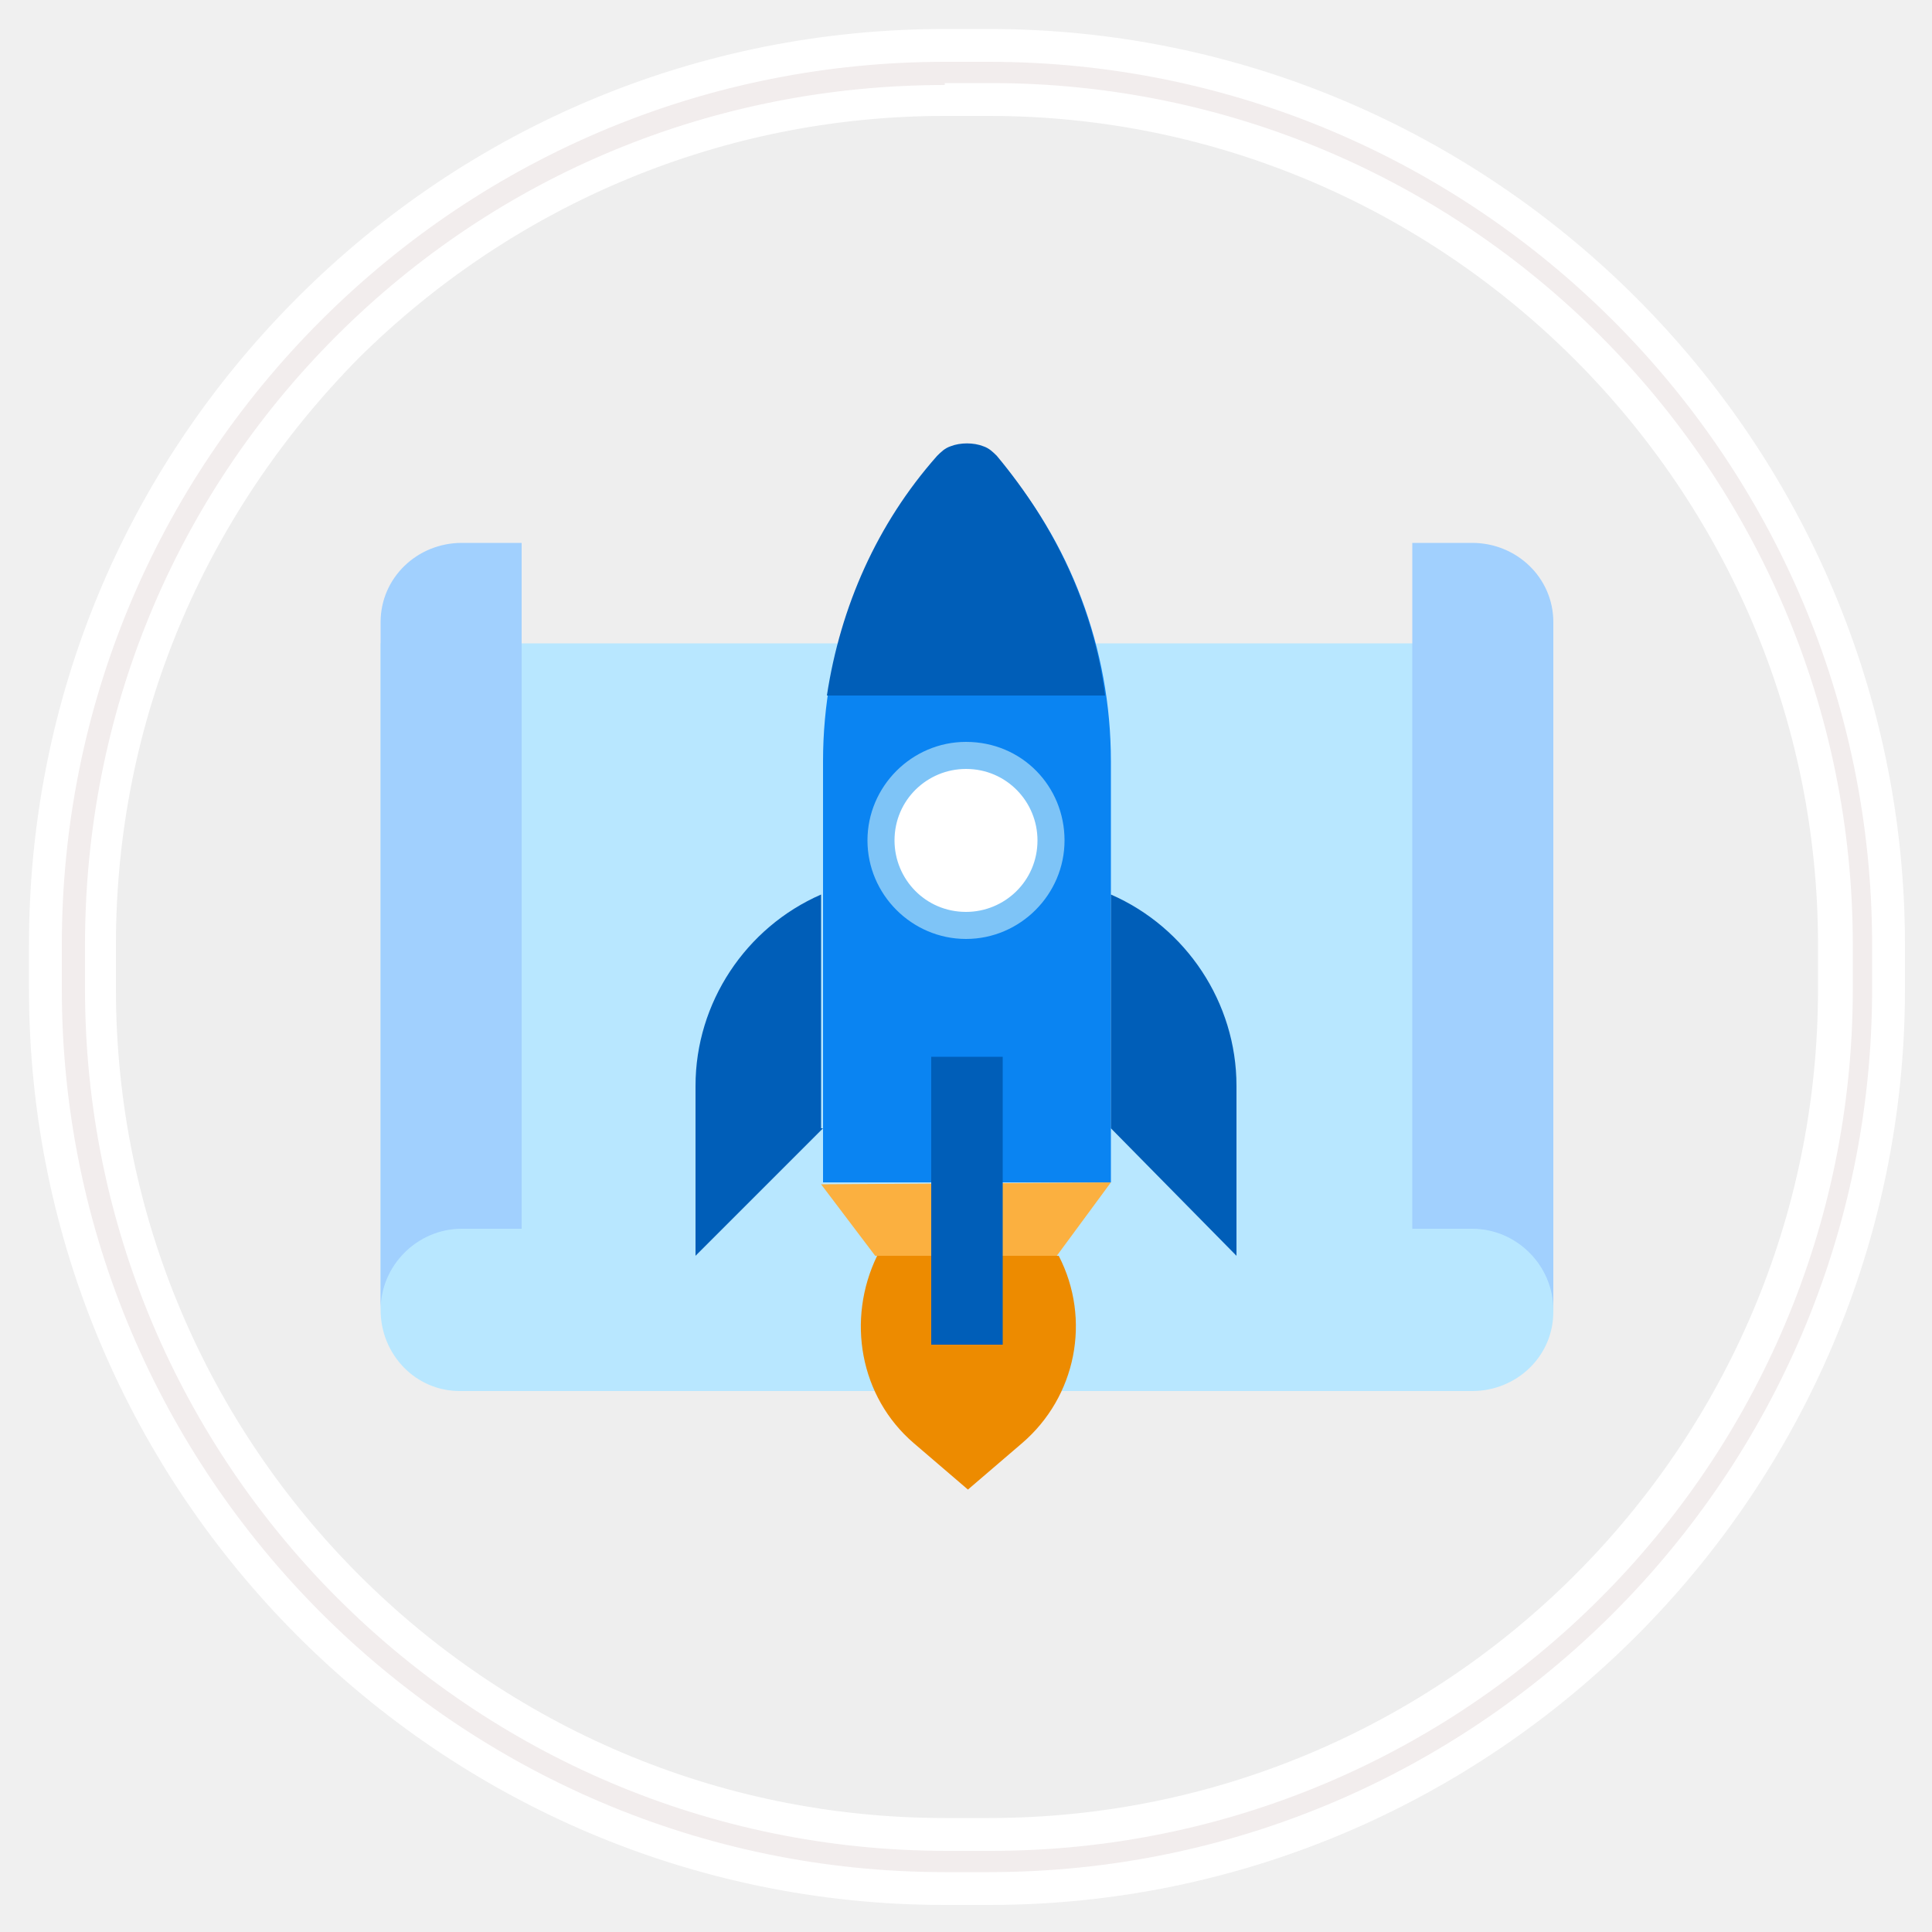
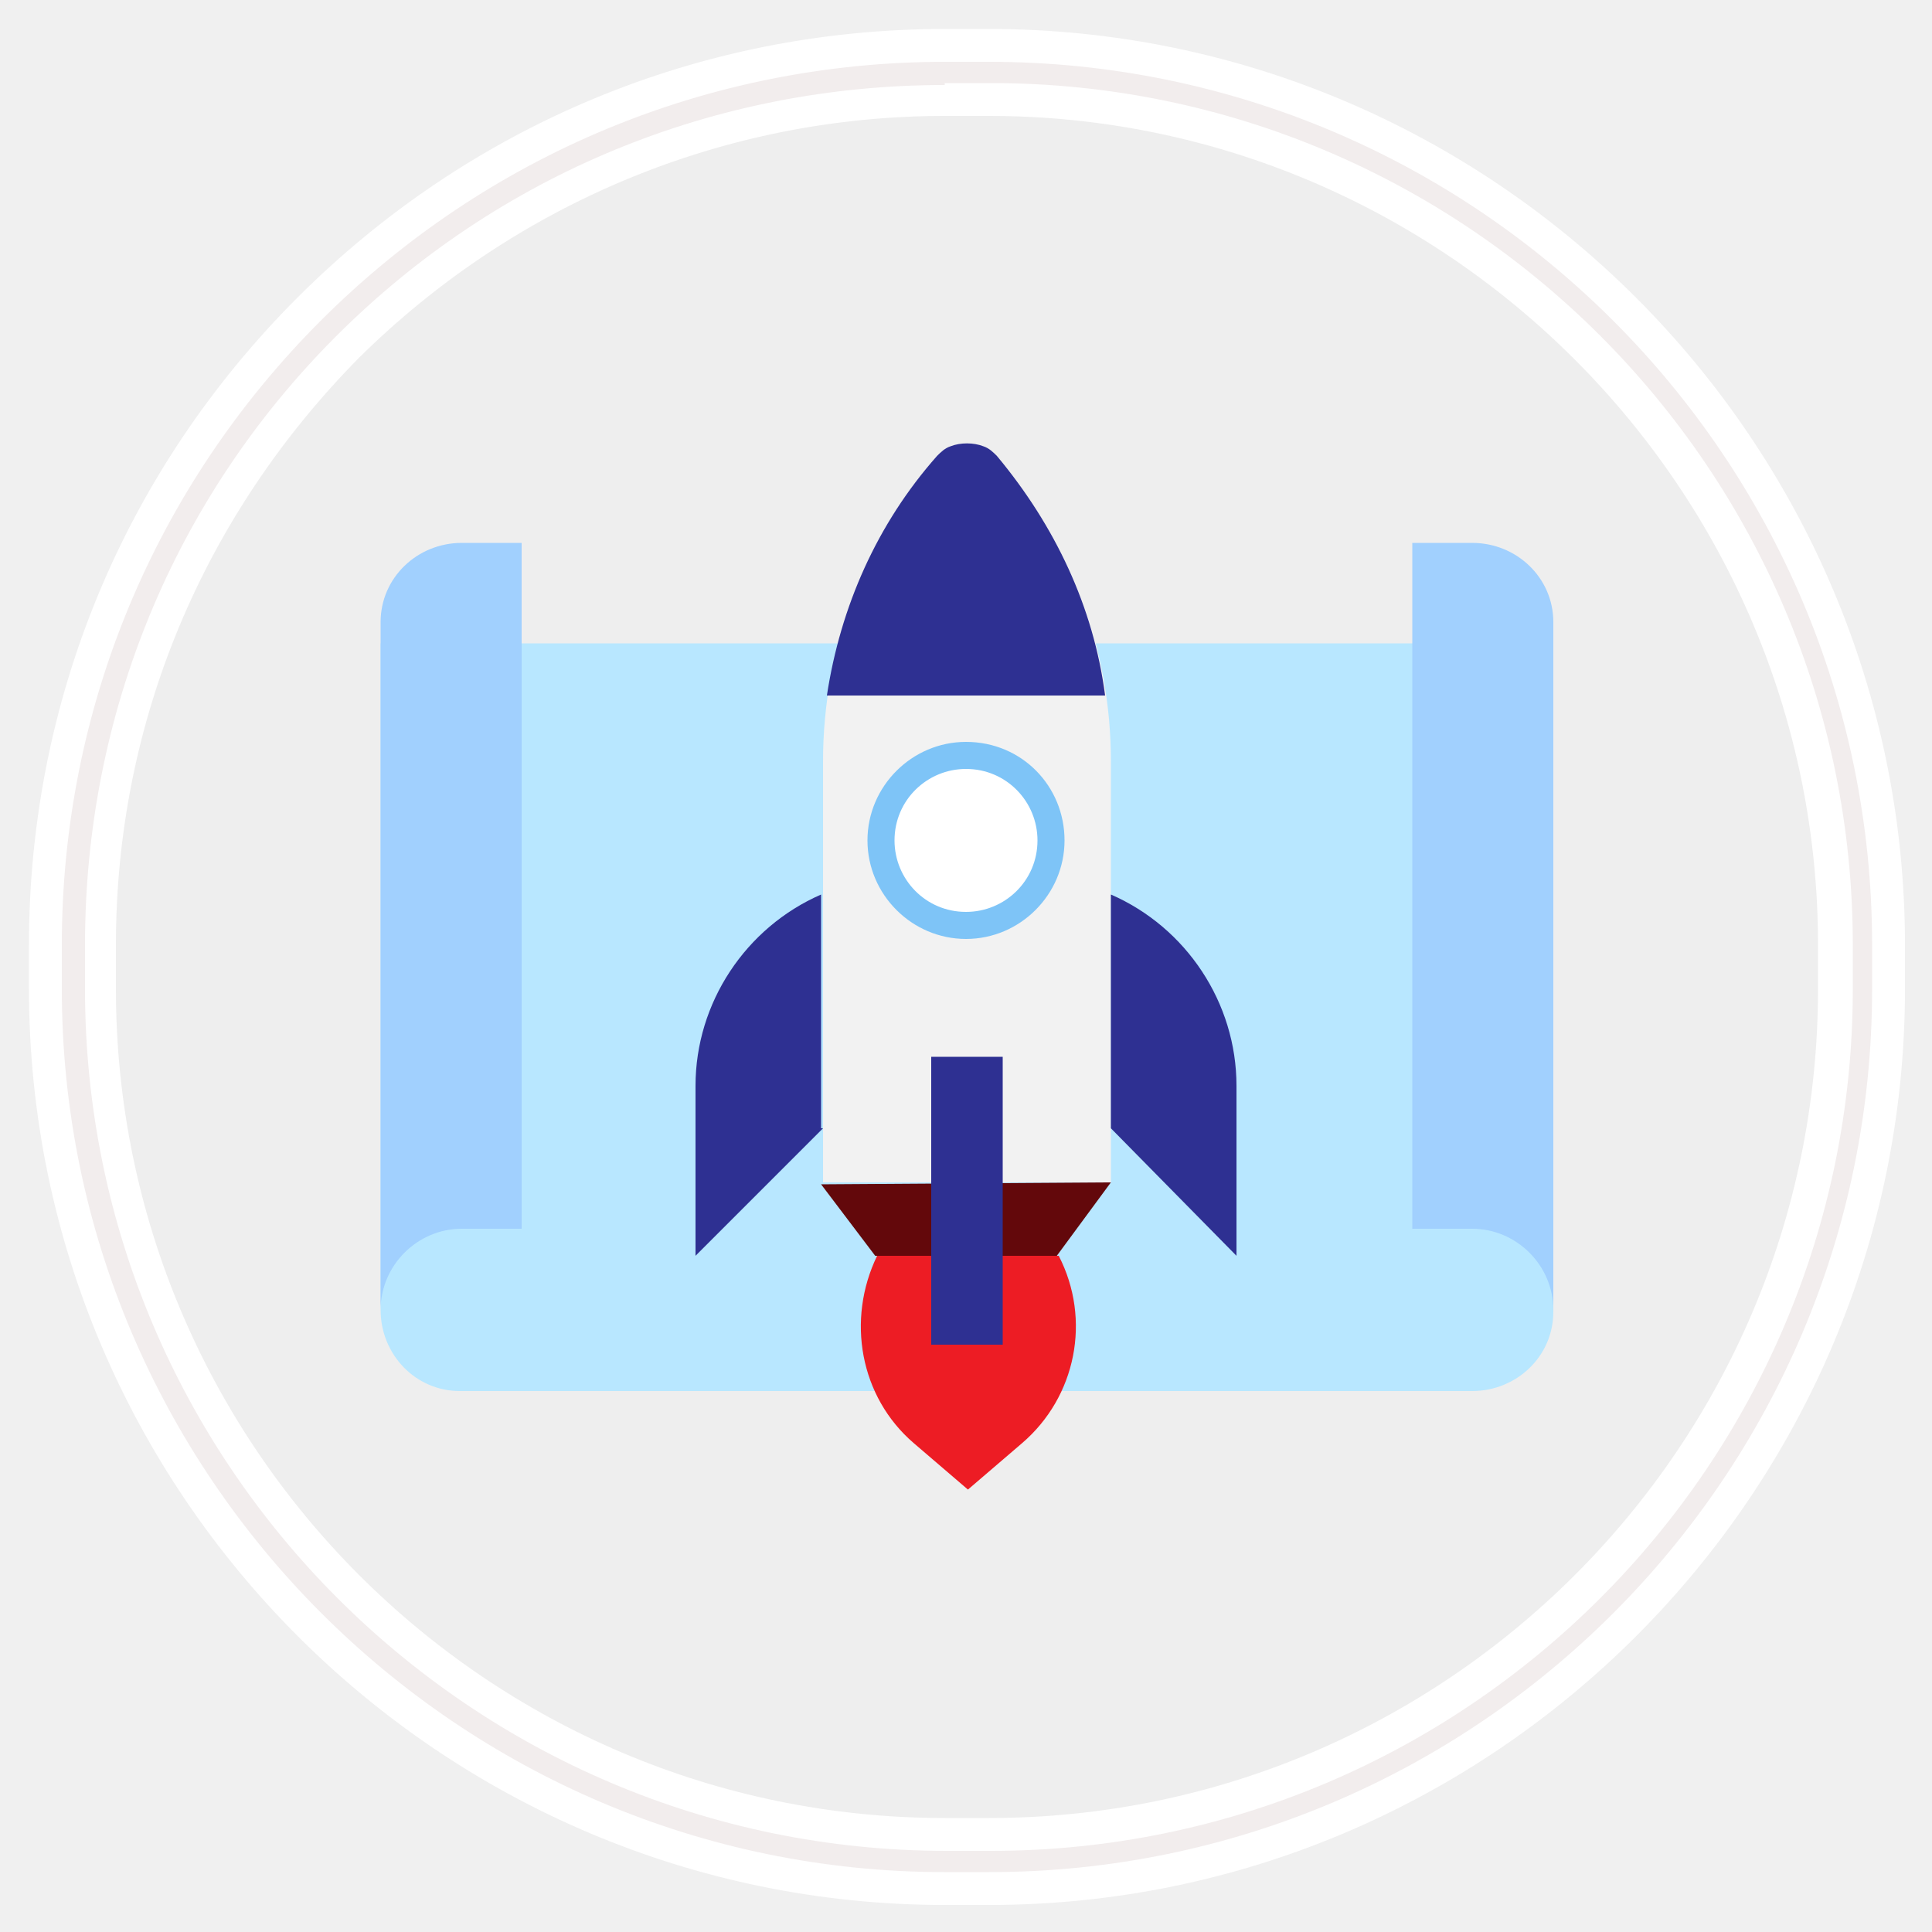
<svg xmlns="http://www.w3.org/2000/svg" version="1.1" id="Layer_1" viewBox="0 0 100 100" style="enable-background:new 0 0 100 100;" xml:space="preserve">
  <style type="text/css">
	.st0{fill:#EEEEEE;}
	.st1{fill:#FFFFFF;}
	.st2{fill:#F2EDED;}
	.st3{fill:#B8E7FF;}
	.st4{fill:#A1D0FE;}
- 	.st5{fill:#ED8B00;}
- 	.st6{fill:#0A84F2;}
- 	.st7{fill:#005EB8;}
- 	.st8{fill:#FBB040;}
+ 	.st5{fill:#ed1c24;}
+ 	.st6{fill:#f2f2f2;}
+ 	.st7{fill:#2e3092;}
+ 	.st8{fill:#63080b;}
	.st9{fill:#7EC4F7;}
</style>
  <g>
    <g id="Rectangle-290">
      <g id="path-1">
        <path class="st0" d="M48.9,3.8h2.3c24.9,0,45.1,20.2,45.1,45.1l0,0l0,0v2.3c0,24.9-20.2,45.1-45.1,45.1h0h-2.3     C24,96.3,3.8,76.1,3.8,51.1v-2.3C3.8,24,24,3.8,48.9,3.8C48.9,3.8,48.9,3.8,48.9,3.8z" />
        <path class="st1" d="M51.2,98.6h-2.3c-26.1,0-47.4-21.3-47.4-47.4v-2.3c0-12.6,4.9-24.5,13.9-33.5C24.3,6.5,36.2,1.5,48.9,1.5     c0,0,0,0,0,0l0,2.3V1.5h2.3c26.1,0,47.4,21.3,47.4,47.4v2.3C98.6,77.3,77.3,98.6,51.2,98.6z M48.9,6c-11.4,0-22.2,4.5-30.3,12.5     C10.5,26.7,6,37.4,6,48.9v2.3c0,23.6,19.2,42.9,42.9,42.9h2.3c23.6,0,42.9-19.2,42.9-42.9v-2.3C94.1,25.3,74.8,6,51.2,6H48.9     C48.9,6,48.9,6,48.9,6z" />
      </g>
      <g id="path-1-2">
        <path class="st2" d="M51.2,96.9h-2.3c-25.2,0-45.7-20.6-45.7-45.7v-2.3c0-12.2,4.8-23.7,13.4-32.3C25.2,8,36.7,3.2,48.9,3.2     c0,0,0,0,0,0l0,0.6V3.2h2.3c25.2,0,45.7,20.5,45.7,45.7v2.3C96.9,76.4,76.4,96.9,51.2,96.9z M48.9,4.4C37,4.4,25.8,9,17.4,17.4     C9,25.8,4.4,37,4.4,48.9v2.3c0,24.6,20,44.6,44.6,44.6h2.3c24.6,0,44.6-20,44.6-44.6v-2.3c0-24.6-20-44.6-44.6-44.6H48.9     C48.9,4.4,48.9,4.4,48.9,4.4z" />
      </g>
    </g>
    <g>
      <path class="st3" d="M76.2,72c2.3,0,4.2-1.8,4.2-4.1c0,0,0,0,0,0V33.3H19.7v34.5c0,2.3,1.8,4.2,4.1,4.2c0,0,0,0,0,0H76.2z" />
    </g>
    <g>
      <path class="st4" d="M80.4,67.8c0-2.3-1.9-4.2-4.2-4.2c0,0,0,0,0,0h-3.1V28.1h3.1c2.3,0,4.2,1.8,4.2,4.1c0,0,0,0,0,0V67.8z" />
    </g>
    <g>
      <path class="st4" d="M19.7,67.8c0-2.3,1.9-4.2,4.2-4.2c0,0,0,0,0,0H27V28.1h-3.1c-2.3,0-4.2,1.8-4.2,4.1c0,0,0,0,0,0V67.8z" />
    </g>
    <g>
      <path class="st5" d="M45.4,65c-1.6,3.3-0.9,7.3,1.9,9.7l2.8,2.4l2.8-2.4c2.8-2.4,3.6-6.4,1.9-9.7H45.4z" />
    </g>
    <g>
      <path class="st6" d="M57.5,39.4v21.8H42.6V39.4c0-5.8,2.1-11.4,5.9-15.7c0.2-0.2,0.4-0.4,0.7-0.5c0.5-0.2,1.2-0.2,1.7,0    c0.3,0.1,0.5,0.3,0.7,0.5C55.4,28,57.5,33.6,57.5,39.4z" />
    </g>
    <g>
      <path class="st7" d="M57.2,36H42.8c0.7-4.6,2.6-8.9,5.7-12.4c0.2-0.2,0.4-0.4,0.7-0.5c0.5-0.2,1.2-0.2,1.7,0    c0.3,0.1,0.5,0.3,0.7,0.5C54.6,27.2,56.6,31.4,57.2,36z" />
    </g>
    <g>
      <path class="st8" d="M57.5,61.2L54.7,65h-9.4l-2.8-3.7L57.5,61.2z" />
    </g>
    <g>
      <path class="st7" d="M48.2,54.7h3.7v14.9h-3.7V54.7z" />
    </g>
    <g>
      <path class="st7" d="M42.6,58.4L36,65v-8.8c0-4.3,2.6-8.2,6.5-9.9l0,0V58.4z" />
    </g>
    <g>
      <path class="st7" d="M57.5,58.4L64,65v-8.8c0-4.3-2.6-8.2-6.5-9.9l0,0L57.5,58.4z" />
    </g>
    <g>
      <path class="st1" d="M50,47.9c-2.4,0-4.4-2-4.4-4.4c0-2.4,2-4.4,4.4-4.4c2.4,0,4.4,2,4.4,4.4c0,0,0,0,0,0    C54.4,45.9,52.5,47.9,50,47.9z" />
    </g>
    <g>
      <path class="st9" d="M50,39.8c2.1,0,3.7,1.7,3.7,3.7c0,2.1-1.7,3.7-3.7,3.7c-2.1,0-3.7-1.7-3.7-3.7c0,0,0,0,0,0    C46.3,41.4,48,39.8,50,39.8C50,39.8,50,39.8,50,39.8 M50,38.4c-2.8,0-5.1,2.3-5.1,5.1c0,2.8,2.3,5.1,5.1,5.1    c2.8,0,5.1-2.3,5.1-5.1c0,0,0,0,0,0C55.1,40.7,52.9,38.4,50,38.4z" />
    </g>
  </g>
</svg>
